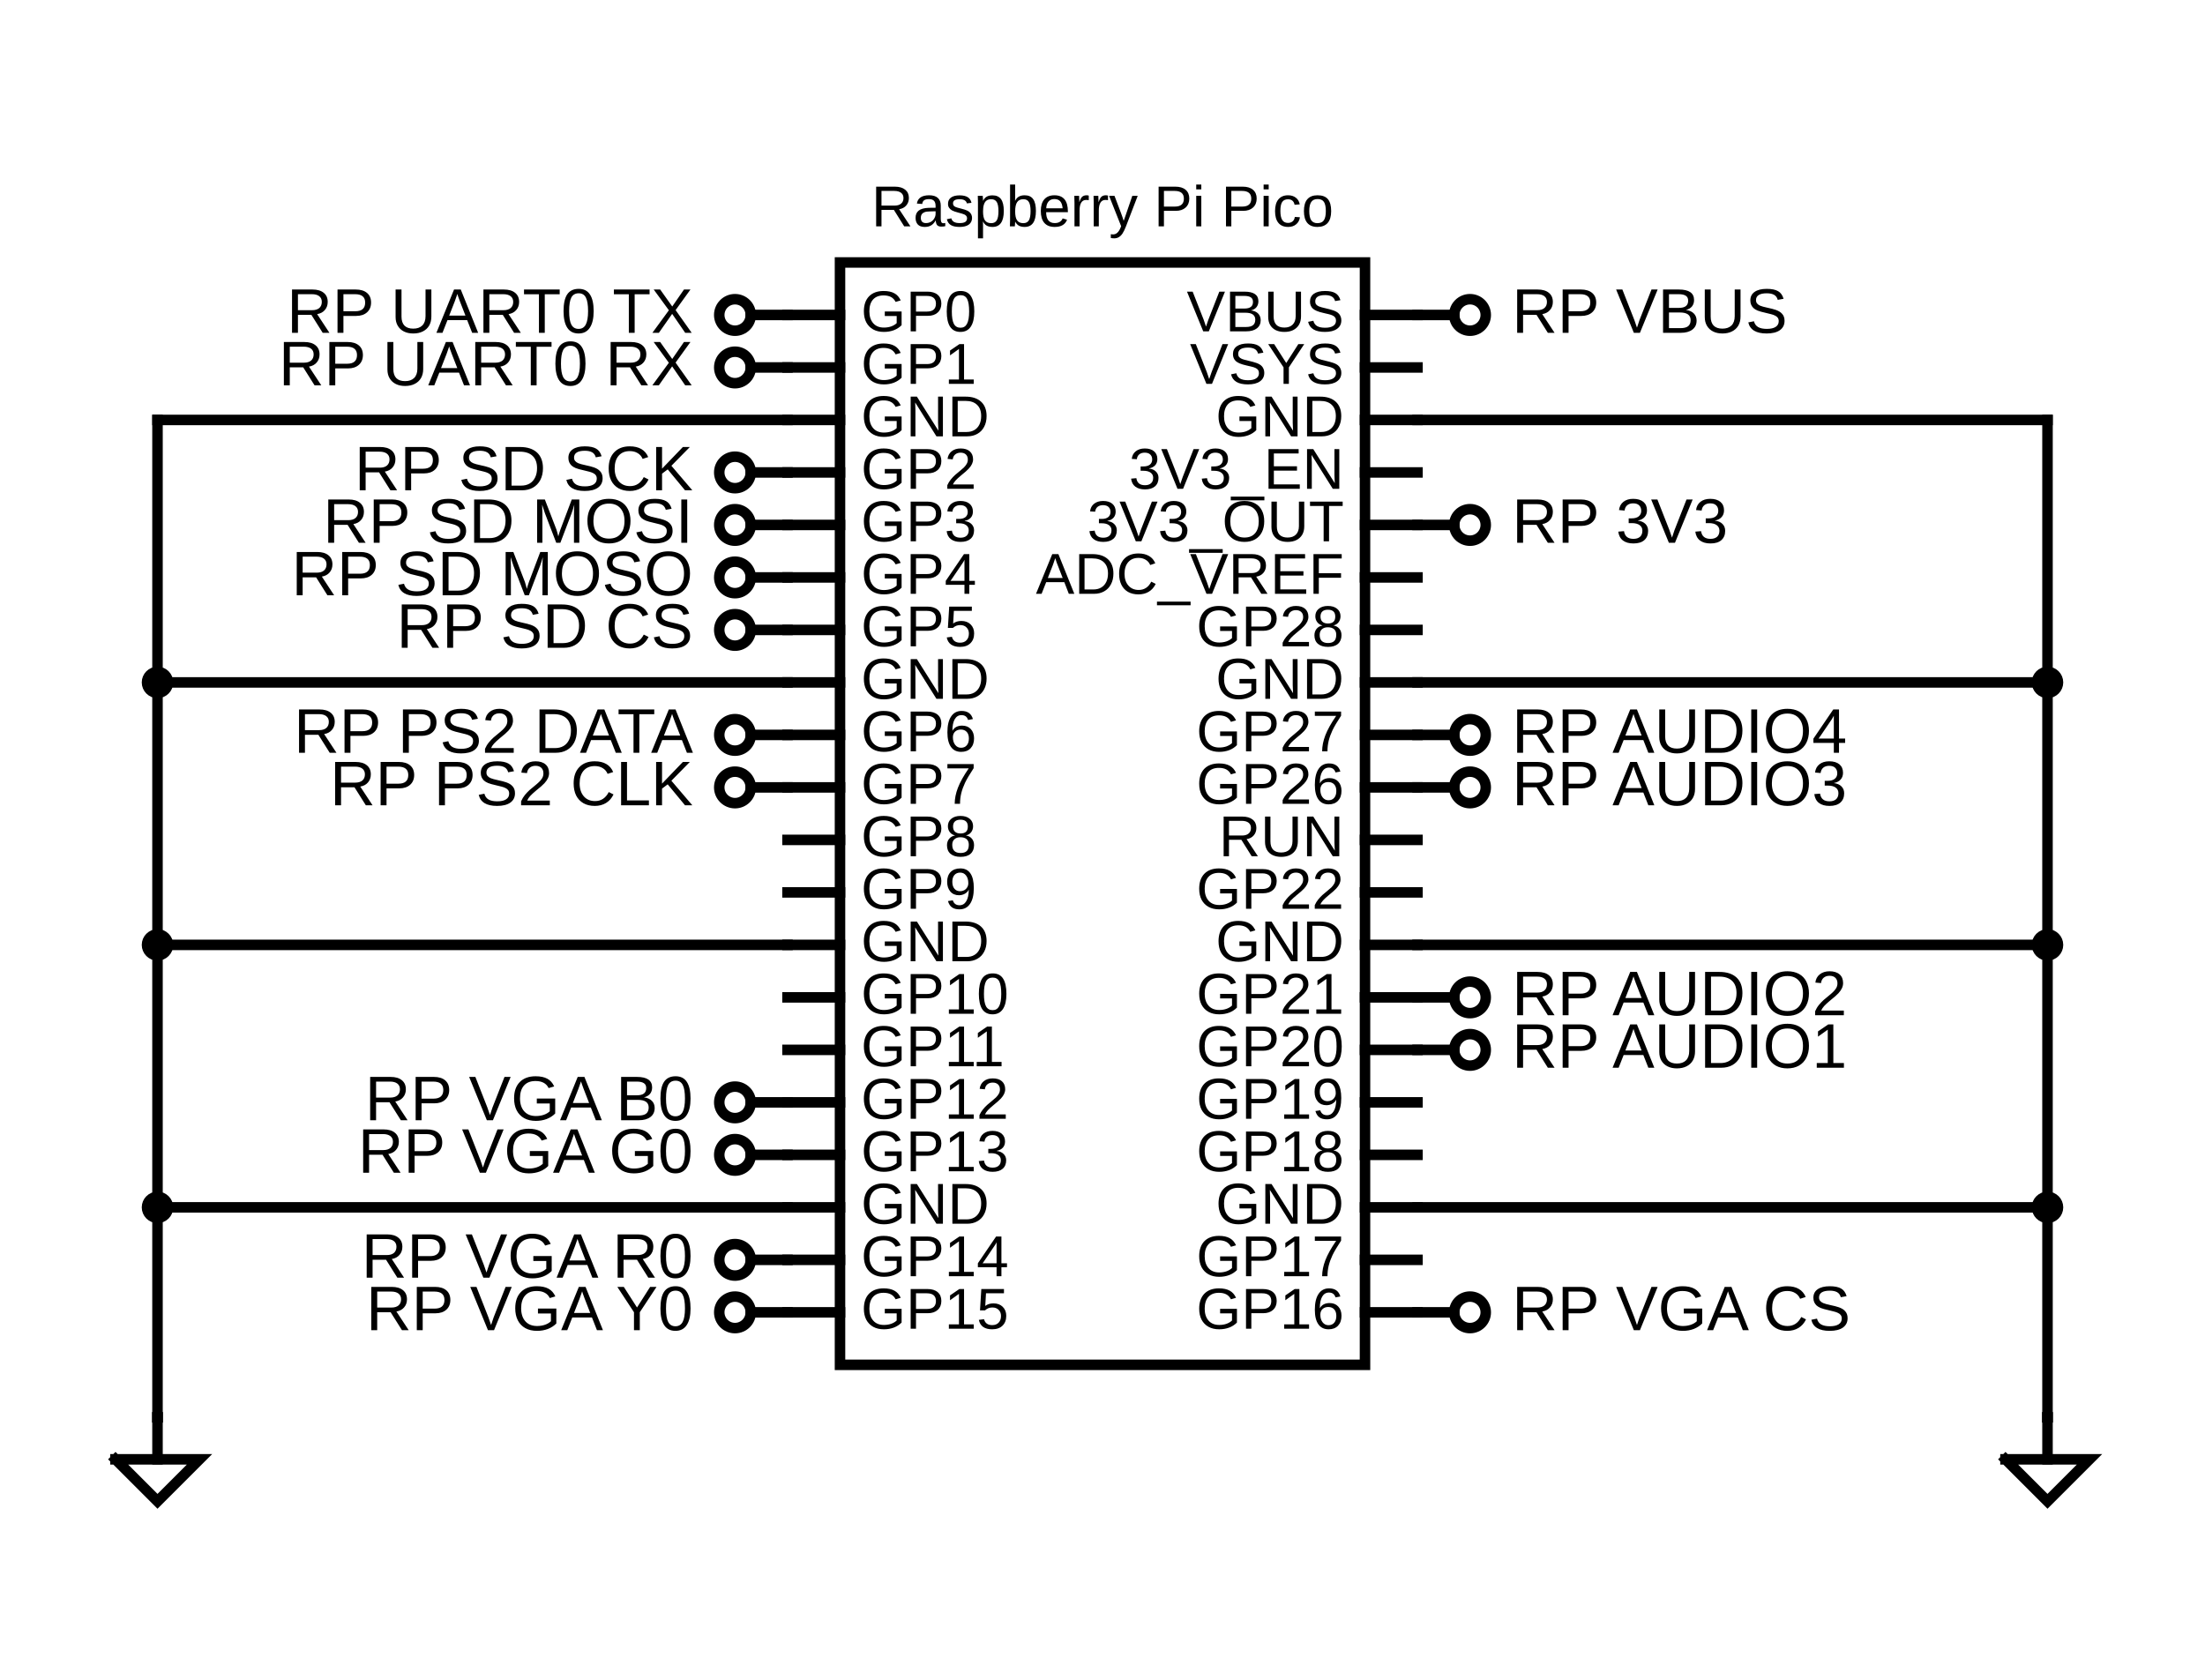
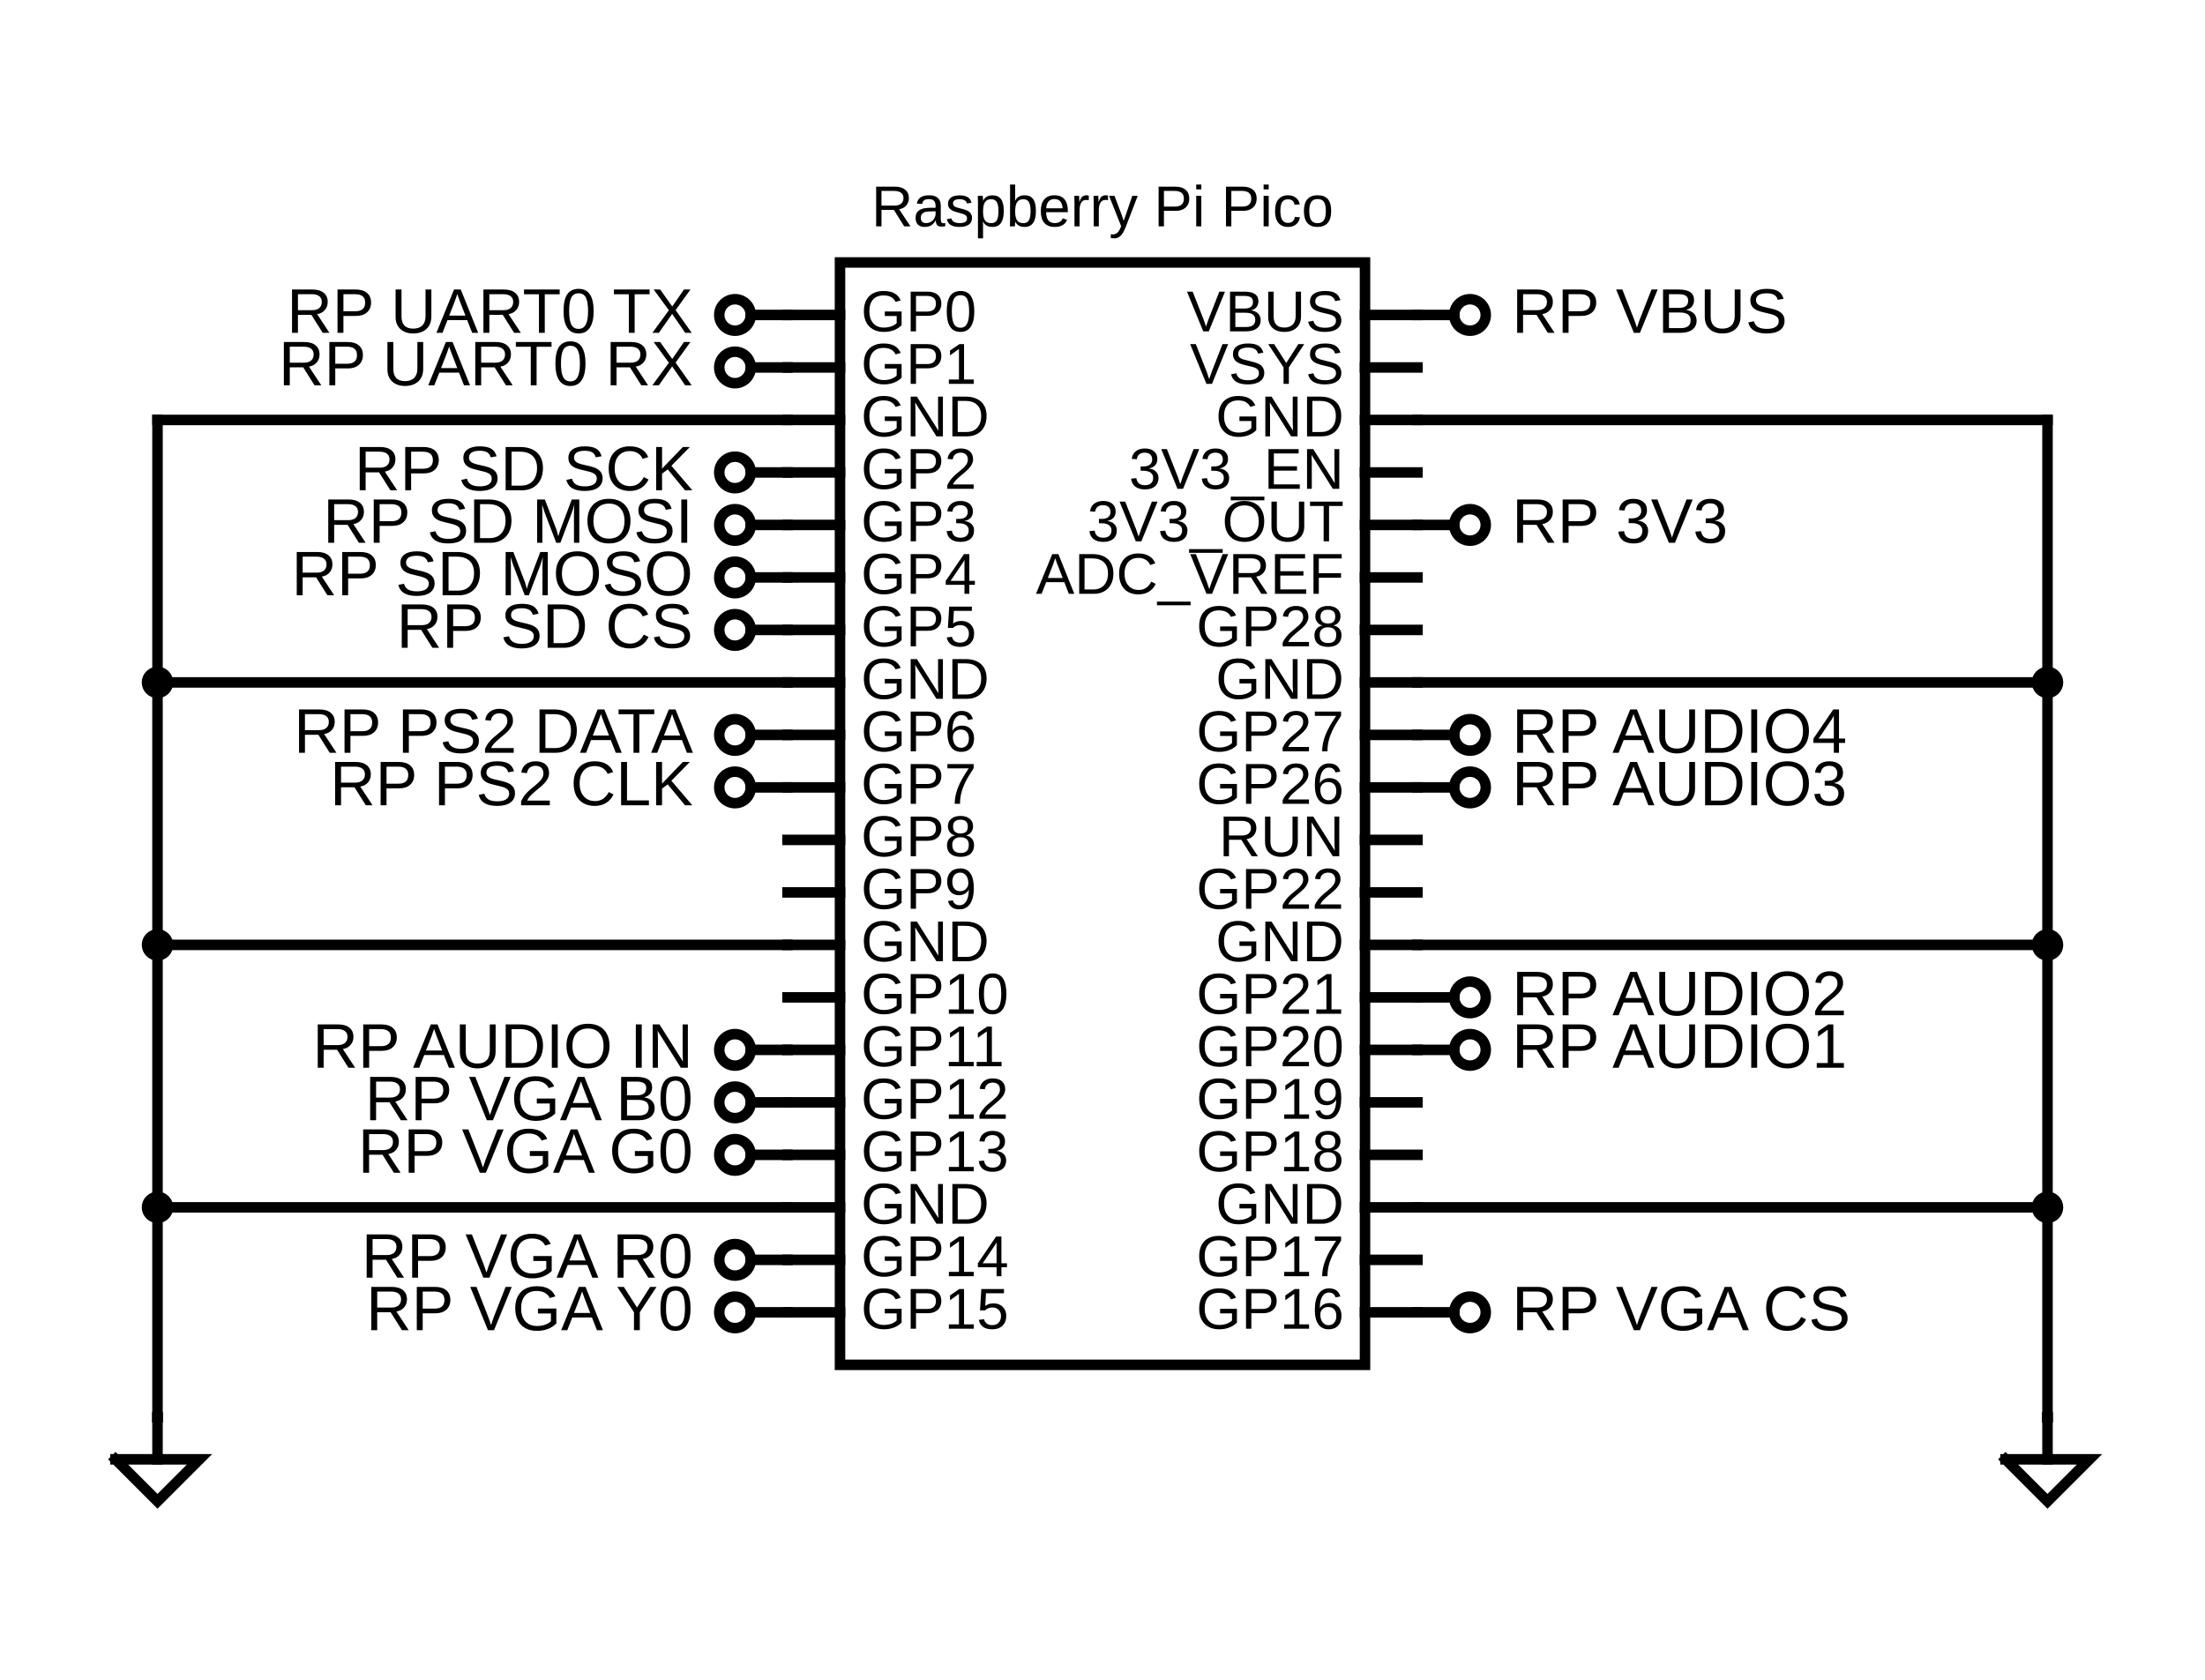
<svg xmlns="http://www.w3.org/2000/svg" version="1.1" width="420" height="320">
+   <text x="132" y="200" style="font-family:Arial;font-size:12px;text-anchor:end" dominant-baseline="middle" transform="rotate(0, 132, 200)">RP AUDIO IN</text>
+   <line x1="143" y1="200" x2="150" y2="200" style="stroke:rgb(0, 0, 0);stroke-linecap:square;stroke-width:2" />
+   <ellipse cx="140" cy="200" rx="3" ry="3" style="fill-opacity:0;fill:rgb(0, 0, 0);stroke:rgb(0, 0, 0);stroke-width:2" />
  <text x="288" y="60" style="font-family:Arial;font-size:12px;text-anchor:start" dominant-baseline="middle" transform="rotate(0, 288, 60)">RP VBUS</text>
  <line x1="270" y1="60" x2="277" y2="60" style="stroke:rgb(0, 0, 0);stroke-linecap:square;stroke-width:2" />
  <ellipse cx="280" cy="60" rx="3" ry="3" style="fill-opacity:0;fill:rgb(0, 0, 0);stroke:rgb(0, 0, 0);stroke-width:2" />
  <line x1="30" y1="270" x2="30" y2="270" style="stroke:rgb(0, 0, 0);stroke-linecap:square;stroke-width:2" />
  <line x1="30" y1="270" x2="30" y2="278" style="stroke:rgb(0, 0, 0);stroke-linecap:square;stroke-width:2" />
  <path d="M 22,278 L 38,278 L 30,286 L 22,278" style="fill-opacity:0;fill:rgb(0, 0, 0);stroke:rgb(0, 0, 0);stroke-linecap:square;stroke-width:2" />
  <line x1="30" y1="230" x2="150" y2="230" style="stroke:rgb(0, 0, 0);stroke-linecap:square;stroke-width:2" />
  <line x1="30" y1="180" x2="150" y2="180" style="stroke:rgb(0, 0, 0);stroke-linecap:square;stroke-width:2" />
  <line x1="30" y1="130" x2="150" y2="130" style="stroke:rgb(0, 0, 0);stroke-linecap:square;stroke-width:2" />
  <line x1="30" y1="80" x2="30" y2="270" style="stroke:rgb(0, 0, 0);stroke-linecap:square;stroke-width:2" />
  <line x1="30" y1="80" x2="150" y2="80" style="stroke:rgb(0, 0, 0);stroke-linecap:square;stroke-width:2" />
  <line x1="390" y1="80" x2="390" y2="270" style="stroke:rgb(0, 0, 0);stroke-linecap:square;stroke-width:2" />
  <text x="288" y="100" style="font-family:Arial;font-size:12px;text-anchor:start" dominant-baseline="middle" transform="rotate(0, 288, 100)">RP 3V3</text>
  <line x1="270" y1="100" x2="277" y2="100" style="stroke:rgb(0, 0, 0);stroke-linecap:square;stroke-width:2" />
  <ellipse cx="280" cy="100" rx="3" ry="3" style="fill-opacity:0;fill:rgb(0, 0, 0);stroke:rgb(0, 0, 0);stroke-width:2" />
  <text x="132" y="140" style="font-family:Arial;font-size:12px;text-anchor:end" dominant-baseline="middle" transform="rotate(0, 132, 140)">RP PS2 DATA</text>
  <line x1="143" y1="140" x2="150" y2="140" style="stroke:rgb(0, 0, 0);stroke-linecap:square;stroke-width:2" />
  <ellipse cx="140" cy="140" rx="3" ry="3" style="fill-opacity:0;fill:rgb(0, 0, 0);stroke:rgb(0, 0, 0);stroke-width:2" />
  <text x="132" y="150" style="font-family:Arial;font-size:12px;text-anchor:end" dominant-baseline="middle" transform="rotate(0, 132, 150)">RP PS2 CLK</text>
  <line x1="143" y1="150" x2="150" y2="150" style="stroke:rgb(0, 0, 0);stroke-linecap:square;stroke-width:2" />
  <ellipse cx="140" cy="150" rx="3" ry="3" style="fill-opacity:0;fill:rgb(0, 0, 0);stroke:rgb(0, 0, 0);stroke-width:2" />
  <text x="132" y="110" style="font-family:Arial;font-size:12px;text-anchor:end" dominant-baseline="middle" transform="rotate(0, 132, 110)">RP SD MOSO</text>
  <line x1="143" y1="110" x2="150" y2="110" style="stroke:rgb(0, 0, 0);stroke-linecap:square;stroke-width:2" />
  <ellipse cx="140" cy="110" rx="3" ry="3" style="fill-opacity:0;fill:rgb(0, 0, 0);stroke:rgb(0, 0, 0);stroke-width:2" />
  <text x="132" y="120" style="font-family:Arial;font-size:12px;text-anchor:end" dominant-baseline="middle" transform="rotate(0, 132, 120)">RP SD CS</text>
  <line x1="143" y1="120" x2="150" y2="120" style="stroke:rgb(0, 0, 0);stroke-linecap:square;stroke-width:2" />
  <ellipse cx="140" cy="120" rx="3" ry="3" style="fill-opacity:0;fill:rgb(0, 0, 0);stroke:rgb(0, 0, 0);stroke-width:2" />
  <text x="132" y="90" style="font-family:Arial;font-size:12px;text-anchor:end" dominant-baseline="middle" transform="rotate(0, 132, 90)">RP SD SCK</text>
  <line x1="143" y1="90" x2="150" y2="90" style="stroke:rgb(0, 0, 0);stroke-linecap:square;stroke-width:2" />
  <ellipse cx="140" cy="90" rx="3" ry="3" style="fill-opacity:0;fill:rgb(0, 0, 0);stroke:rgb(0, 0, 0);stroke-width:2" />
  <text x="132" y="100" style="font-family:Arial;font-size:12px;text-anchor:end" dominant-baseline="middle" transform="rotate(0, 132, 100)">RP SD MOSI</text>
  <line x1="143" y1="100" x2="150" y2="100" style="stroke:rgb(0, 0, 0);stroke-linecap:square;stroke-width:2" />
  <ellipse cx="140" cy="100" rx="3" ry="3" style="fill-opacity:0;fill:rgb(0, 0, 0);stroke:rgb(0, 0, 0);stroke-width:2" />
  <text x="132" y="60" style="font-family:Arial;font-size:12px;text-anchor:end" dominant-baseline="middle" transform="rotate(0, 132, 60)">RP UART0 TX</text>
  <line x1="143" y1="60" x2="150" y2="60" style="stroke:rgb(0, 0, 0);stroke-linecap:square;stroke-width:2" />
  <ellipse cx="140" cy="60" rx="3" ry="3" style="fill-opacity:0;fill:rgb(0, 0, 0);stroke:rgb(0, 0, 0);stroke-width:2" />
  <text x="132" y="70" style="font-family:Arial;font-size:12px;text-anchor:end" dominant-baseline="middle" transform="rotate(0, 132, 70)">RP UART0 RX</text>
  <line x1="143" y1="70" x2="150" y2="70" style="stroke:rgb(0, 0, 0);stroke-linecap:square;stroke-width:2" />
  <ellipse cx="140" cy="70" rx="3" ry="3" style="fill-opacity:0;fill:rgb(0, 0, 0);stroke:rgb(0, 0, 0);stroke-width:2" />
  <line x1="270" y1="80" x2="390" y2="80" style="stroke:rgb(0, 0, 0);stroke-linecap:square;stroke-width:2" />
  <line x1="270" y1="130" x2="390" y2="130" style="stroke:rgb(0, 0, 0);stroke-linecap:square;stroke-width:2" />
  <line x1="270" y1="180" x2="390" y2="180" style="stroke:rgb(0, 0, 0);stroke-linecap:square;stroke-width:2" />
  <line x1="270" y1="230" x2="390" y2="230" style="stroke:rgb(0, 0, 0);stroke-linecap:square;stroke-width:2" />
  <line x1="390" y1="270" x2="390" y2="270" style="stroke:rgb(0, 0, 0);stroke-linecap:square;stroke-width:2" />
  <line x1="390" y1="270" x2="390" y2="278" style="stroke:rgb(0, 0, 0);stroke-linecap:square;stroke-width:2" />
  <path d="M 382,278 L 398,278 L 390,286 L 382,278" style="fill-opacity:0;fill:rgb(0, 0, 0);stroke:rgb(0, 0, 0);stroke-linecap:square;stroke-width:2" />
  <text x="288" y="140" style="font-family:Arial;font-size:12px;text-anchor:start" dominant-baseline="middle" transform="rotate(0, 288, 140)">RP AUDIO4</text>
  <line x1="270" y1="140" x2="277" y2="140" style="stroke:rgb(0, 0, 0);stroke-linecap:square;stroke-width:2" />
  <ellipse cx="280" cy="140" rx="3" ry="3" style="fill-opacity:0;fill:rgb(0, 0, 0);stroke:rgb(0, 0, 0);stroke-width:2" />
  <text x="288" y="150" style="font-family:Arial;font-size:12px;text-anchor:start" dominant-baseline="middle" transform="rotate(0, 288, 150)">RP AUDIO3</text>
  <line x1="270" y1="150" x2="277" y2="150" style="stroke:rgb(0, 0, 0);stroke-linecap:square;stroke-width:2" />
  <ellipse cx="280" cy="150" rx="3" ry="3" style="fill-opacity:0;fill:rgb(0, 0, 0);stroke:rgb(0, 0, 0);stroke-width:2" />
  <text x="288" y="190" style="font-family:Arial;font-size:12px;text-anchor:start" dominant-baseline="middle" transform="rotate(0, 288, 190)">RP AUDIO2</text>
  <line x1="270" y1="190" x2="277" y2="190" style="stroke:rgb(0, 0, 0);stroke-linecap:square;stroke-width:2" />
  <ellipse cx="280" cy="190" rx="3" ry="3" style="fill-opacity:0;fill:rgb(0, 0, 0);stroke:rgb(0, 0, 0);stroke-width:2" />
  <text x="288" y="200" style="font-family:Arial;font-size:12px;text-anchor:start" dominant-baseline="middle" transform="rotate(0, 288, 200)">RP AUDIO1</text>
  <line x1="270" y1="200" x2="277" y2="200" style="stroke:rgb(0, 0, 0);stroke-linecap:square;stroke-width:2" />
  <ellipse cx="280" cy="200" rx="3" ry="3" style="fill-opacity:0;fill:rgb(0, 0, 0);stroke:rgb(0, 0, 0);stroke-width:2" />
  <text x="288" y="250" style="font-family:Arial;font-size:12px;text-anchor:start" dominant-baseline="middle" transform="rotate(0, 288, 250)">RP VGA CS</text>
  <line x1="270" y1="250" x2="277" y2="250" style="stroke:rgb(0, 0, 0);stroke-linecap:square;stroke-width:2" />
  <ellipse cx="280" cy="250" rx="3" ry="3" style="fill-opacity:0;fill:rgb(0, 0, 0);stroke:rgb(0, 0, 0);stroke-width:2" />
  <text x="132" y="210" style="font-family:Arial;font-size:12px;text-anchor:end" dominant-baseline="middle" transform="rotate(0, 132, 210)">RP VGA B0</text>
  <line x1="143" y1="210" x2="150" y2="210" style="stroke:rgb(0, 0, 0);stroke-linecap:square;stroke-width:2" />
  <ellipse cx="140" cy="210" rx="3" ry="3" style="fill-opacity:0;fill:rgb(0, 0, 0);stroke:rgb(0, 0, 0);stroke-width:2" />
  <text x="132" y="220" style="font-family:Arial;font-size:12px;text-anchor:end" dominant-baseline="middle" transform="rotate(0, 132, 220)">RP VGA G0</text>
  <line x1="143" y1="220" x2="150" y2="220" style="stroke:rgb(0, 0, 0);stroke-linecap:square;stroke-width:2" />
  <ellipse cx="140" cy="220" rx="3" ry="3" style="fill-opacity:0;fill:rgb(0, 0, 0);stroke:rgb(0, 0, 0);stroke-width:2" />
  <text x="132" y="240" style="font-family:Arial;font-size:12px;text-anchor:end" dominant-baseline="middle" transform="rotate(0, 132, 240)">RP VGA R0</text>
  <line x1="143" y1="240" x2="150" y2="240" style="stroke:rgb(0, 0, 0);stroke-linecap:square;stroke-width:2" />
  <ellipse cx="140" cy="240" rx="3" ry="3" style="fill-opacity:0;fill:rgb(0, 0, 0);stroke:rgb(0, 0, 0);stroke-width:2" />
  <text x="132" y="250" style="font-family:Arial;font-size:12px;text-anchor:end" dominant-baseline="middle" transform="rotate(0, 132, 250)">RP VGA Y0</text>
  <line x1="143" y1="250" x2="150" y2="250" style="stroke:rgb(0, 0, 0);stroke-linecap:square;stroke-width:2" />
  <ellipse cx="140" cy="250" rx="3" ry="3" style="fill-opacity:0;fill:rgb(0, 0, 0);stroke:rgb(0, 0, 0);stroke-width:2" />
  <text x="210" y="40" style="font-family:Arial;font-size:11px;text-anchor:middle" dominant-baseline="middle" transform="rotate(0, 210, 40)">Raspberry Pi Pico</text>
  <rect x="160" y="50" width="100" height="210" style="fill-opacity:0;fill:rgb(0, 0, 0);stroke:rgb(0, 0, 0);stroke-width:2" />
  <line x1="150" y1="60" x2="160" y2="60" style="stroke:rgb(0, 0, 0);stroke-linecap:square;stroke-width:2" />
  <text x="164" y="60" style="font-family:Arial;font-size:11px;text-anchor:start" dominant-baseline="middle" transform="rotate(0, 164, 60)">GP0</text>
  <line x1="260" y1="60" x2="270" y2="60" style="stroke:rgb(0, 0, 0);stroke-linecap:square;stroke-width:2" />
  <text x="256" y="60" style="font-family:Arial;font-size:11px;text-anchor:end" dominant-baseline="middle" transform="rotate(0, 256, 60)">VBUS</text>
  <line x1="150" y1="70" x2="160" y2="70" style="stroke:rgb(0, 0, 0);stroke-linecap:square;stroke-width:2" />
  <text x="164" y="70" style="font-family:Arial;font-size:11px;text-anchor:start" dominant-baseline="middle" transform="rotate(0, 164, 70)">GP1</text>
  <line x1="260" y1="70" x2="270" y2="70" style="stroke:rgb(0, 0, 0);stroke-linecap:square;stroke-width:2" />
  <text x="256" y="70" style="font-family:Arial;font-size:11px;text-anchor:end" dominant-baseline="middle" transform="rotate(0, 256, 70)">VSYS</text>
  <line x1="150" y1="80" x2="160" y2="80" style="stroke:rgb(0, 0, 0);stroke-linecap:square;stroke-width:2" />
  <text x="164" y="80" style="font-family:Arial;font-size:11px;text-anchor:start" dominant-baseline="middle" transform="rotate(0, 164, 80)">GND</text>
  <line x1="260" y1="80" x2="270" y2="80" style="stroke:rgb(0, 0, 0);stroke-linecap:square;stroke-width:2" />
  <text x="256" y="80" style="font-family:Arial;font-size:11px;text-anchor:end" dominant-baseline="middle" transform="rotate(0, 256, 80)">GND</text>
  <line x1="150" y1="90" x2="160" y2="90" style="stroke:rgb(0, 0, 0);stroke-linecap:square;stroke-width:2" />
  <text x="164" y="90" style="font-family:Arial;font-size:11px;text-anchor:start" dominant-baseline="middle" transform="rotate(0, 164, 90)">GP2</text>
  <line x1="260" y1="90" x2="270" y2="90" style="stroke:rgb(0, 0, 0);stroke-linecap:square;stroke-width:2" />
  <text x="256" y="90" style="font-family:Arial;font-size:11px;text-anchor:end" dominant-baseline="middle" transform="rotate(0, 256, 90)">3V3_EN</text>
  <line x1="150" y1="100" x2="160" y2="100" style="stroke:rgb(0, 0, 0);stroke-linecap:square;stroke-width:2" />
  <text x="164" y="100" style="font-family:Arial;font-size:11px;text-anchor:start" dominant-baseline="middle" transform="rotate(0, 164, 100)">GP3</text>
  <line x1="260" y1="100" x2="270" y2="100" style="stroke:rgb(0, 0, 0);stroke-linecap:square;stroke-width:2" />
  <text x="256" y="100" style="font-family:Arial;font-size:11px;text-anchor:end" dominant-baseline="middle" transform="rotate(0, 256, 100)">3V3_OUT</text>
  <line x1="150" y1="110" x2="160" y2="110" style="stroke:rgb(0, 0, 0);stroke-linecap:square;stroke-width:2" />
  <text x="164" y="110" style="font-family:Arial;font-size:11px;text-anchor:start" dominant-baseline="middle" transform="rotate(0, 164, 110)">GP4</text>
  <line x1="260" y1="110" x2="270" y2="110" style="stroke:rgb(0, 0, 0);stroke-linecap:square;stroke-width:2" />
  <text x="256" y="110" style="font-family:Arial;font-size:11px;text-anchor:end" dominant-baseline="middle" transform="rotate(0, 256, 110)">ADC_VREF</text>
  <line x1="150" y1="120" x2="160" y2="120" style="stroke:rgb(0, 0, 0);stroke-linecap:square;stroke-width:2" />
  <text x="164" y="120" style="font-family:Arial;font-size:11px;text-anchor:start" dominant-baseline="middle" transform="rotate(0, 164, 120)">GP5</text>
  <line x1="260" y1="120" x2="270" y2="120" style="stroke:rgb(0, 0, 0);stroke-linecap:square;stroke-width:2" />
  <text x="256" y="120" style="font-family:Arial;font-size:11px;text-anchor:end" dominant-baseline="middle" transform="rotate(0, 256, 120)">GP28</text>
  <line x1="150" y1="130" x2="160" y2="130" style="stroke:rgb(0, 0, 0);stroke-linecap:square;stroke-width:2" />
  <text x="164" y="130" style="font-family:Arial;font-size:11px;text-anchor:start" dominant-baseline="middle" transform="rotate(0, 164, 130)">GND</text>
  <line x1="260" y1="130" x2="270" y2="130" style="stroke:rgb(0, 0, 0);stroke-linecap:square;stroke-width:2" />
  <text x="256" y="130" style="font-family:Arial;font-size:11px;text-anchor:end" dominant-baseline="middle" transform="rotate(0, 256, 130)">GND</text>
  <line x1="150" y1="140" x2="160" y2="140" style="stroke:rgb(0, 0, 0);stroke-linecap:square;stroke-width:2" />
  <text x="164" y="140" style="font-family:Arial;font-size:11px;text-anchor:start" dominant-baseline="middle" transform="rotate(0, 164, 140)">GP6</text>
  <line x1="260" y1="140" x2="270" y2="140" style="stroke:rgb(0, 0, 0);stroke-linecap:square;stroke-width:2" />
  <text x="256" y="140" style="font-family:Arial;font-size:11px;text-anchor:end" dominant-baseline="middle" transform="rotate(0, 256, 140)">GP27</text>
  <line x1="150" y1="150" x2="160" y2="150" style="stroke:rgb(0, 0, 0);stroke-linecap:square;stroke-width:2" />
  <text x="164" y="150" style="font-family:Arial;font-size:11px;text-anchor:start" dominant-baseline="middle" transform="rotate(0, 164, 150)">GP7</text>
  <line x1="260" y1="150" x2="270" y2="150" style="stroke:rgb(0, 0, 0);stroke-linecap:square;stroke-width:2" />
  <text x="256" y="150" style="font-family:Arial;font-size:11px;text-anchor:end" dominant-baseline="middle" transform="rotate(0, 256, 150)">GP26</text>
  <line x1="150" y1="160" x2="160" y2="160" style="stroke:rgb(0, 0, 0);stroke-linecap:square;stroke-width:2" />
  <text x="164" y="160" style="font-family:Arial;font-size:11px;text-anchor:start" dominant-baseline="middle" transform="rotate(0, 164, 160)">GP8</text>
  <line x1="260" y1="160" x2="270" y2="160" style="stroke:rgb(0, 0, 0);stroke-linecap:square;stroke-width:2" />
  <text x="256" y="160" style="font-family:Arial;font-size:11px;text-anchor:end" dominant-baseline="middle" transform="rotate(0, 256, 160)">RUN</text>
  <line x1="150" y1="170" x2="160" y2="170" style="stroke:rgb(0, 0, 0);stroke-linecap:square;stroke-width:2" />
  <text x="164" y="170" style="font-family:Arial;font-size:11px;text-anchor:start" dominant-baseline="middle" transform="rotate(0, 164, 170)">GP9</text>
  <line x1="260" y1="170" x2="270" y2="170" style="stroke:rgb(0, 0, 0);stroke-linecap:square;stroke-width:2" />
  <text x="256" y="170" style="font-family:Arial;font-size:11px;text-anchor:end" dominant-baseline="middle" transform="rotate(0, 256, 170)">GP22</text>
  <line x1="150" y1="180" x2="160" y2="180" style="stroke:rgb(0, 0, 0);stroke-linecap:square;stroke-width:2" />
  <text x="164" y="180" style="font-family:Arial;font-size:11px;text-anchor:start" dominant-baseline="middle" transform="rotate(0, 164, 180)">GND</text>
  <line x1="260" y1="180" x2="270" y2="180" style="stroke:rgb(0, 0, 0);stroke-linecap:square;stroke-width:2" />
  <text x="256" y="180" style="font-family:Arial;font-size:11px;text-anchor:end" dominant-baseline="middle" transform="rotate(0, 256, 180)">GND</text>
  <line x1="150" y1="190" x2="160" y2="190" style="stroke:rgb(0, 0, 0);stroke-linecap:square;stroke-width:2" />
  <text x="164" y="190" style="font-family:Arial;font-size:11px;text-anchor:start" dominant-baseline="middle" transform="rotate(0, 164, 190)">GP10</text>
  <line x1="260" y1="190" x2="270" y2="190" style="stroke:rgb(0, 0, 0);stroke-linecap:square;stroke-width:2" />
  <text x="256" y="190" style="font-family:Arial;font-size:11px;text-anchor:end" dominant-baseline="middle" transform="rotate(0, 256, 190)">GP21</text>
  <line x1="150" y1="200" x2="160" y2="200" style="stroke:rgb(0, 0, 0);stroke-linecap:square;stroke-width:2" />
  <text x="164" y="200" style="font-family:Arial;font-size:11px;text-anchor:start" dominant-baseline="middle" transform="rotate(0, 164, 200)">GP11</text>
  <line x1="260" y1="200" x2="270" y2="200" style="stroke:rgb(0, 0, 0);stroke-linecap:square;stroke-width:2" />
  <text x="256" y="200" style="font-family:Arial;font-size:11px;text-anchor:end" dominant-baseline="middle" transform="rotate(0, 256, 200)">GP20</text>
  <line x1="150" y1="210" x2="160" y2="210" style="stroke:rgb(0, 0, 0);stroke-linecap:square;stroke-width:2" />
  <text x="164" y="210" style="font-family:Arial;font-size:11px;text-anchor:start" dominant-baseline="middle" transform="rotate(0, 164, 210)">GP12</text>
  <line x1="260" y1="210" x2="270" y2="210" style="stroke:rgb(0, 0, 0);stroke-linecap:square;stroke-width:2" />
  <text x="256" y="210" style="font-family:Arial;font-size:11px;text-anchor:end" dominant-baseline="middle" transform="rotate(0, 256, 210)">GP19</text>
  <line x1="150" y1="220" x2="160" y2="220" style="stroke:rgb(0, 0, 0);stroke-linecap:square;stroke-width:2" />
  <text x="164" y="220" style="font-family:Arial;font-size:11px;text-anchor:start" dominant-baseline="middle" transform="rotate(0, 164, 220)">GP13</text>
  <line x1="260" y1="220" x2="270" y2="220" style="stroke:rgb(0, 0, 0);stroke-linecap:square;stroke-width:2" />
  <text x="256" y="220" style="font-family:Arial;font-size:11px;text-anchor:end" dominant-baseline="middle" transform="rotate(0, 256, 220)">GP18</text>
  <line x1="150" y1="230" x2="160" y2="230" style="stroke:rgb(0, 0, 0);stroke-linecap:square;stroke-width:2" />
  <text x="164" y="230" style="font-family:Arial;font-size:11px;text-anchor:start" dominant-baseline="middle" transform="rotate(0, 164, 230)">GND</text>
  <line x1="260" y1="230" x2="270" y2="230" style="stroke:rgb(0, 0, 0);stroke-linecap:square;stroke-width:2" />
  <text x="256" y="230" style="font-family:Arial;font-size:11px;text-anchor:end" dominant-baseline="middle" transform="rotate(0, 256, 230)">GND</text>
  <line x1="150" y1="240" x2="160" y2="240" style="stroke:rgb(0, 0, 0);stroke-linecap:square;stroke-width:2" />
  <text x="164" y="240" style="font-family:Arial;font-size:11px;text-anchor:start" dominant-baseline="middle" transform="rotate(0, 164, 240)">GP14</text>
  <line x1="260" y1="240" x2="270" y2="240" style="stroke:rgb(0, 0, 0);stroke-linecap:square;stroke-width:2" />
  <text x="256" y="240" style="font-family:Arial;font-size:11px;text-anchor:end" dominant-baseline="middle" transform="rotate(0, 256, 240)">GP17</text>
  <line x1="150" y1="250" x2="160" y2="250" style="stroke:rgb(0, 0, 0);stroke-linecap:square;stroke-width:2" />
  <text x="164" y="250" style="font-family:Arial;font-size:11px;text-anchor:start" dominant-baseline="middle" transform="rotate(0, 164, 250)">GP15</text>
  <line x1="260" y1="250" x2="270" y2="250" style="stroke:rgb(0, 0, 0);stroke-linecap:square;stroke-width:2" />
  <text x="256" y="250" style="font-family:Arial;font-size:11px;text-anchor:end" dominant-baseline="middle" transform="rotate(0, 256, 250)">GP16</text>
  <ellipse cx="30" cy="230" rx="2" ry="2" style="fill-opacity:1;fill:rgb(0, 0, 0);stroke:rgb(0, 0, 0);stroke-width:2" />
  <ellipse cx="30" cy="180" rx="2" ry="2" style="fill-opacity:1;fill:rgb(0, 0, 0);stroke:rgb(0, 0, 0);stroke-width:2" />
  <ellipse cx="30" cy="130" rx="2" ry="2" style="fill-opacity:1;fill:rgb(0, 0, 0);stroke:rgb(0, 0, 0);stroke-width:2" />
  <ellipse cx="390" cy="130" rx="2" ry="2" style="fill-opacity:1;fill:rgb(0, 0, 0);stroke:rgb(0, 0, 0);stroke-width:2" />
  <ellipse cx="390" cy="180" rx="2" ry="2" style="fill-opacity:1;fill:rgb(0, 0, 0);stroke:rgb(0, 0, 0);stroke-width:2" />
  <ellipse cx="390" cy="230" rx="2" ry="2" style="fill-opacity:1;fill:rgb(0, 0, 0);stroke:rgb(0, 0, 0);stroke-width:2" />
</svg>
